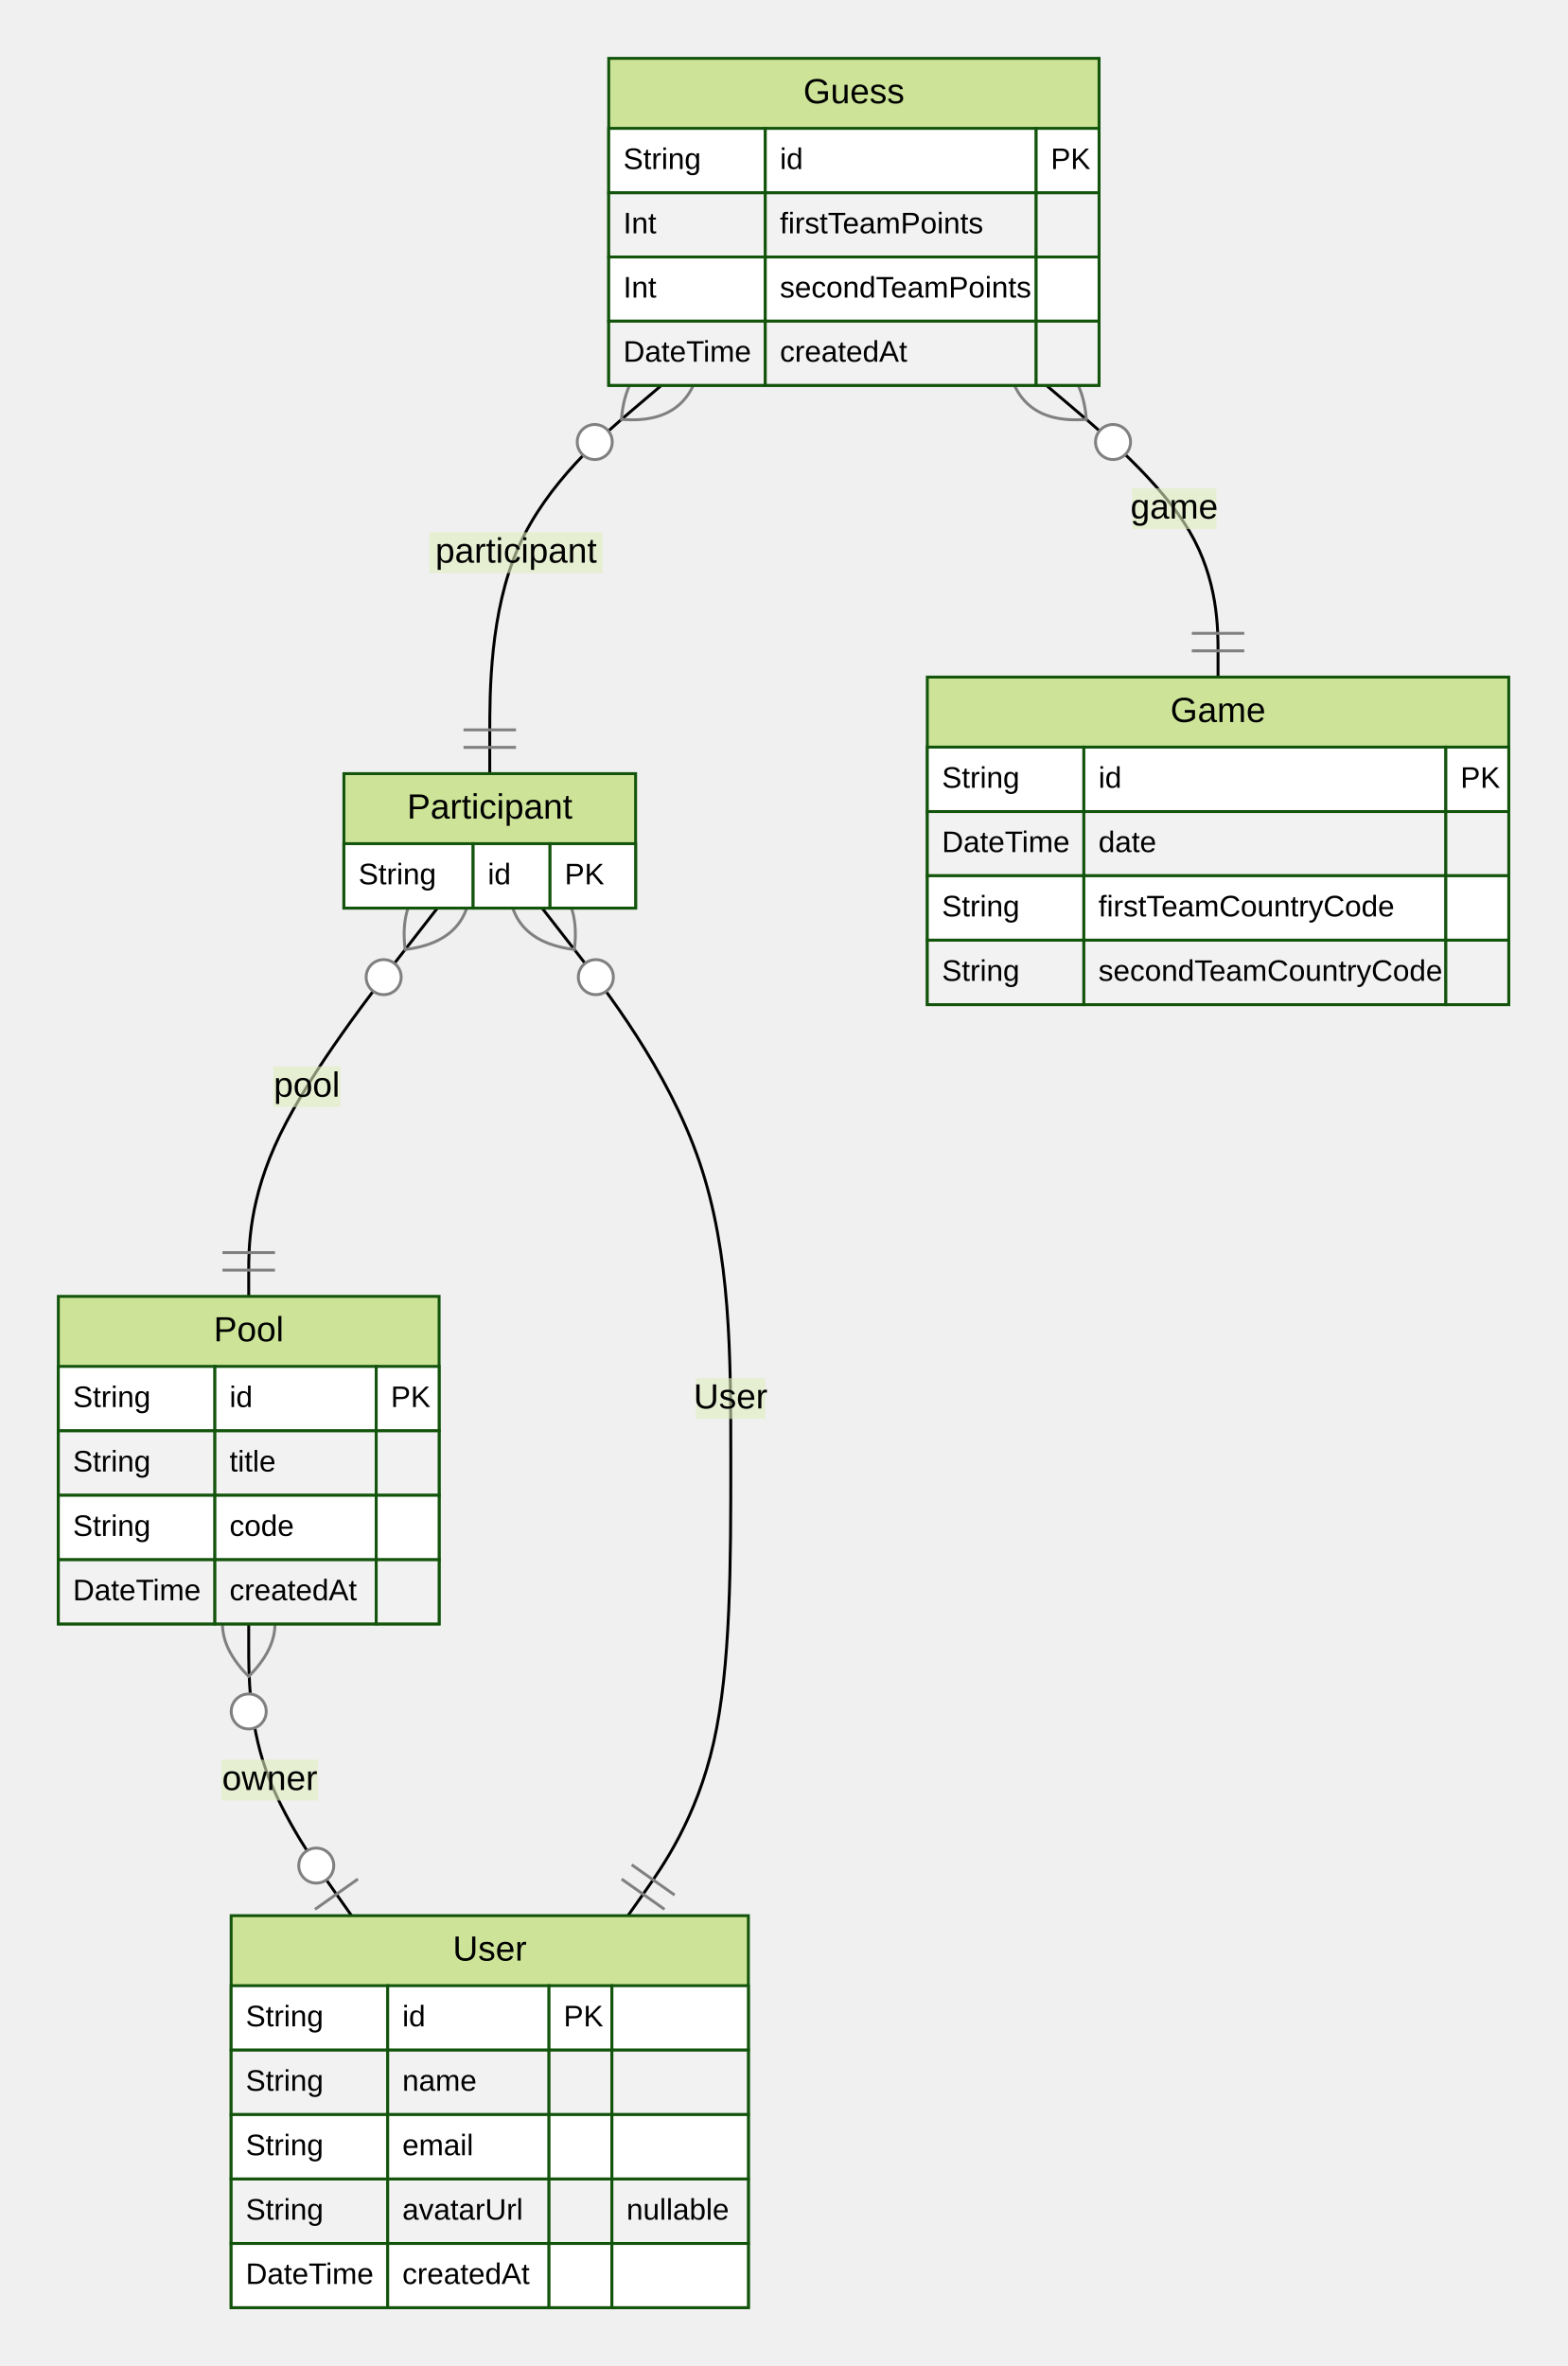
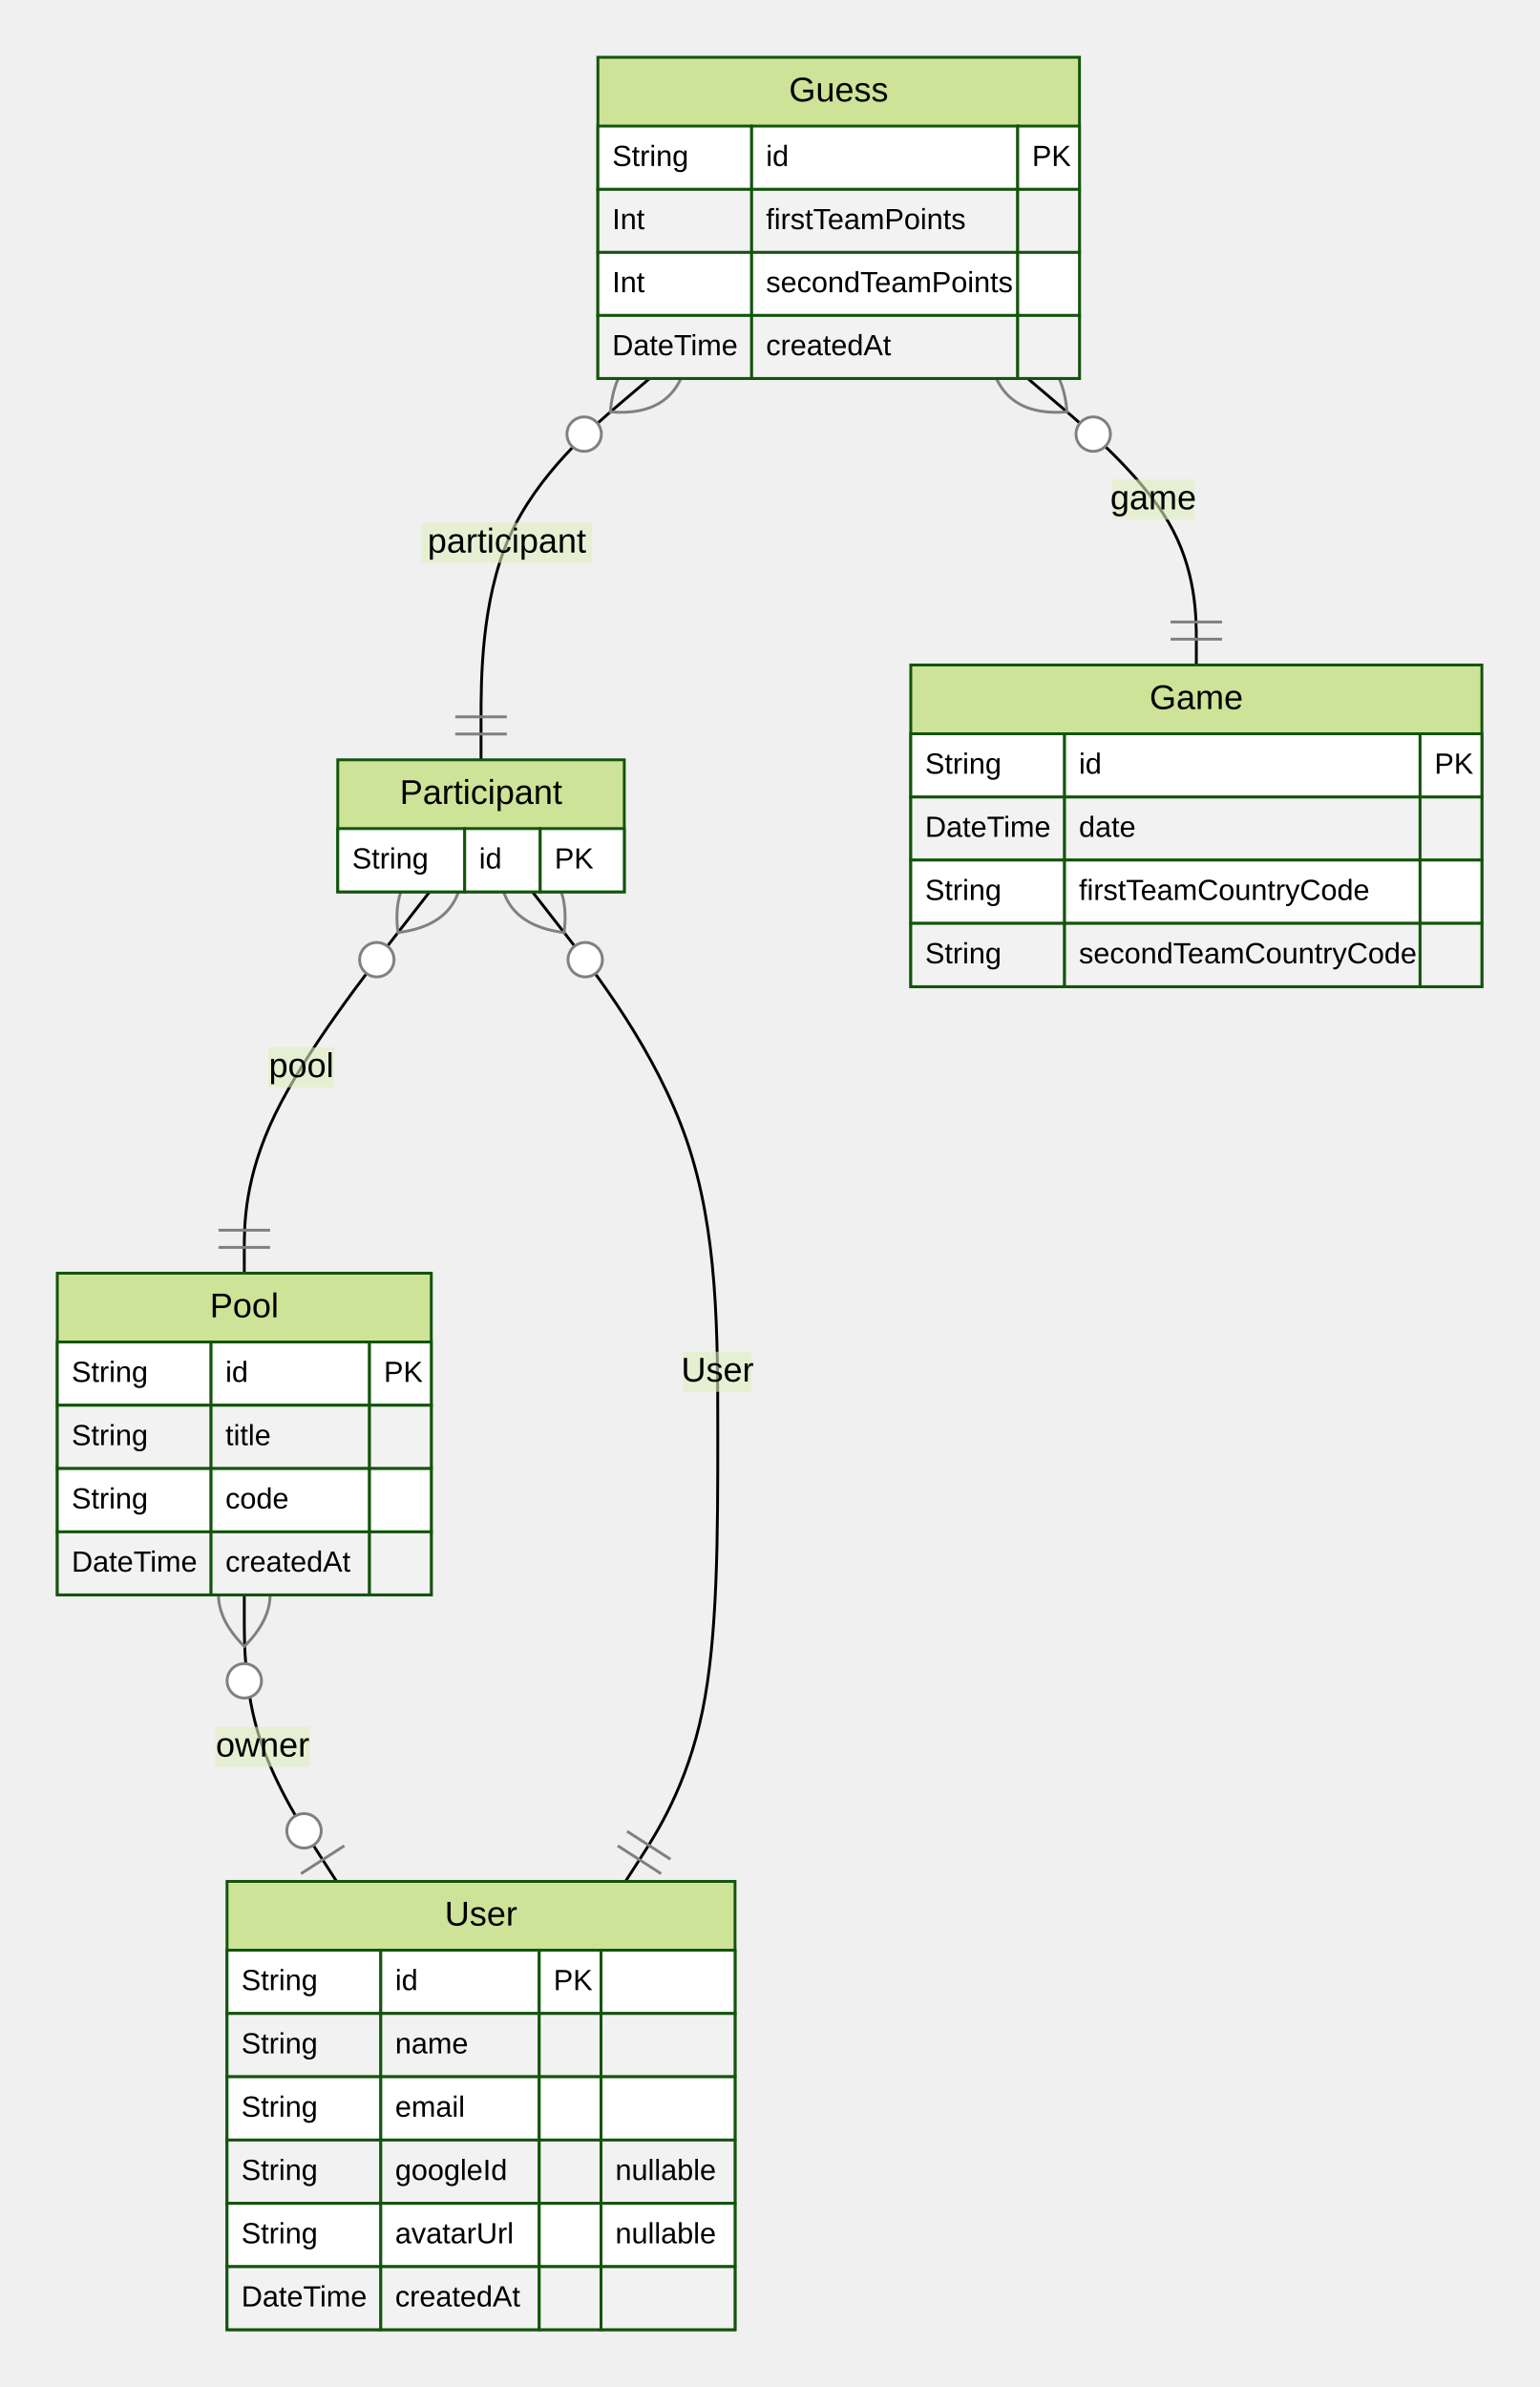
- <svg xmlns="http://www.w3.org/2000/svg" aria-labelledby="chart-title-mermaid-0 chart-desc-mermaid-0" role="img" viewBox="0 0 537.227 811.01" style="max-width: 537.227px; background-color: white;" width="100%" id="mermaid-0">
+ <svg xmlns="http://www.w3.org/2000/svg" aria-labelledby="chart-title-mermaid-0 chart-desc-mermaid-0" role="img" viewBox="0 0 537.227 833.102" style="max-width: 537.227px; background-color: white;" width="100%" id="mermaid-0">
  <style>#mermaid-0 {font-family:"trebuchet ms",verdana,arial,sans-serif;font-size:16px;fill:#000000;}#mermaid-0 .error-icon{fill:#552222;}#mermaid-0 .error-text{fill:#552222;stroke:#552222;}#mermaid-0 .edge-thickness-normal{stroke-width:2px;}#mermaid-0 .edge-thickness-thick{stroke-width:3.5px;}#mermaid-0 .edge-pattern-solid{stroke-dasharray:0;}#mermaid-0 .edge-pattern-dashed{stroke-dasharray:3;}#mermaid-0 .edge-pattern-dotted{stroke-dasharray:2;}#mermaid-0 .marker{fill:#000000;stroke:#000000;}#mermaid-0 .marker.cross{stroke:#000000;}#mermaid-0 svg{font-family:"trebuchet ms",verdana,arial,sans-serif;font-size:16px;}#mermaid-0 .entityBox{fill:#cde498;stroke:#13540c;}#mermaid-0 .attributeBoxOdd{fill:#ffffff;stroke:#13540c;}#mermaid-0 .attributeBoxEven{fill:#f2f2f2;stroke:#13540c;}#mermaid-0 .relationshipLabelBox{fill:hsl(78.158, 58.462%, 84.51%);opacity:0.7;background-color:hsl(78.158, 58.462%, 84.51%);}#mermaid-0 .relationshipLabelBox rect{opacity:0.5;}#mermaid-0 .relationshipLine{stroke:#000000;}#mermaid-0 :root{--mermaid-font-family:"trebuchet ms",verdana,arial,sans-serif;}</style>
  <g />
  <defs>
    <marker orient="auto" markerHeight="18" markerWidth="18" refY="9" refX="0" id="ONLY_ONE_START">
      <path d="M9,0 L9,18 M15,0 L15,18" fill="none" stroke="gray" />
    </marker>
  </defs>
  <defs>
    <marker orient="auto" markerHeight="18" markerWidth="18" refY="9" refX="18" id="ONLY_ONE_END">
      <path d="M3,0 L3,18 M9,0 L9,18" fill="none" stroke="gray" />
    </marker>
  </defs>
  <defs>
    <marker orient="auto" markerHeight="18" markerWidth="30" refY="9" refX="0" id="ZERO_OR_ONE_START">
      <circle r="6" cy="9" cx="21" fill="white" stroke="gray" />
      <path d="M9,0 L9,18" fill="none" stroke="gray" />
    </marker>
  </defs>
  <defs>
    <marker orient="auto" markerHeight="18" markerWidth="30" refY="9" refX="30" id="ZERO_OR_ONE_END">
      <circle r="6" cy="9" cx="9" fill="white" stroke="gray" />
      <path d="M21,0 L21,18" fill="none" stroke="gray" />
    </marker>
  </defs>
  <defs>
    <marker orient="auto" markerHeight="36" markerWidth="45" refY="18" refX="18" id="ONE_OR_MORE_START">
      <path d="M0,18 Q 18,0 36,18 Q 18,36 0,18 M42,9 L42,27" fill="none" stroke="gray" />
    </marker>
  </defs>
  <defs>
    <marker orient="auto" markerHeight="36" markerWidth="45" refY="18" refX="27" id="ONE_OR_MORE_END">
      <path d="M3,9 L3,27 M9,18 Q27,0 45,18 Q27,36 9,18" fill="none" stroke="gray" />
    </marker>
  </defs>
  <defs>
    <marker orient="auto" markerHeight="36" markerWidth="57" refY="18" refX="18" id="ZERO_OR_MORE_START">
      <circle r="6" cy="18" cx="48" fill="white" stroke="gray" />
      <path d="M0,18 Q18,0 36,18 Q18,36 0,18" fill="none" stroke="gray" />
    </marker>
  </defs>
  <defs>
    <marker orient="auto" markerHeight="36" markerWidth="57" refY="18" refX="39" id="ZERO_OR_MORE_END">
      <circle r="6" cy="18" cx="9" fill="white" stroke="gray" />
      <path d="M21,18 Q39,0 57,18 Q39,36 21,18" fill="none" stroke="gray" />
    </marker>
  </defs>
-   <path marker-start="url(#ZERO_OR_MORE_START)" marker-end="url(#ZERO_OR_ONE_END)" fill="none" stroke="gray" d="M85.266,556.643L85.266,564.976C85.266,573.309,85.266,589.976,91.142,606.643C97.018,623.309,108.771,639.976,114.647,648.309L120.523,656.643" class="er relationshipLine" />
-   <path marker-start="url(#ZERO_OR_MORE_START)" marker-end="url(#ONLY_ONE_END)" fill="none" stroke="gray" d="M185.841,311.275L196.622,325.124C207.404,338.973,228.968,366.67,239.749,398.208C250.531,429.746,250.531,465.126,250.531,500.505C250.531,535.884,250.531,571.263,244.655,597.286C238.779,623.309,227.026,639.976,221.15,648.309L215.273,656.643" class="er relationshipLine" />
+   <path marker-start="url(#ZERO_OR_MORE_START)" marker-end="url(#ZERO_OR_ONE_END)" fill="none" stroke="gray" d="M85.266,556.643L85.266,564.976C85.266,573.309,85.266,589.976,90.636,606.643C96.006,623.309,106.746,639.976,112.116,648.309L117.486,656.643" class="er relationshipLine" />
+   <path marker-start="url(#ZERO_OR_MORE_START)" marker-end="url(#ONLY_ONE_END)" fill="none" stroke="gray" d="M185.841,311.275L196.622,325.124C207.404,338.973,228.968,366.67,239.749,398.208C250.531,429.746,250.531,465.126,250.531,500.505C250.531,535.884,250.531,571.263,245.161,597.286C239.791,623.309,229.051,639.976,223.681,648.309L218.311,656.643" class="er relationshipLine" />
  <path marker-start="url(#ZERO_OR_MORE_START)" marker-end="url(#ONLY_ONE_END)" fill="none" stroke="gray" d="M149.956,311.275L139.174,325.124C128.393,338.973,106.829,366.67,96.047,388.852C85.266,411.034,85.266,427.701,85.266,436.034L85.266,444.367" class="er relationshipLine" />
  <path marker-start="url(#ZERO_OR_MORE_START)" marker-end="url(#ONLY_ONE_END)" fill="none" stroke="gray" d="M226.756,132.092L216.946,140.425C207.137,148.758,187.518,165.425,177.708,187.607C167.898,209.789,167.898,237.486,167.898,251.335L167.898,265.184" class="er relationshipLine" />
  <path marker-start="url(#ZERO_OR_MORE_START)" marker-end="url(#ONLY_ONE_END)" fill="none" stroke="gray" d="M358.705,132.092L368.515,140.425C378.324,148.758,397.943,165.425,407.753,182.092C417.562,198.758,417.562,215.425,417.562,223.758L417.562,232.092" class="er relationshipLine" />
  <g transform="translate(20,444.3672 )" id="Pool">
    <rect height="112.275" width="130.531" y="0" x="0" stroke="gray" fill-opacity="100%" fill="honeydew" class="er entityBox" />
    <text transform="translate(65.26562,12)" style="font-family: &quot;trebuchet ms&quot;, verdana, arial, sans-serif;; font-size: 12px" text-anchor="middle" dominant-baseline="middle" y="0" x="0" id="entity-Pool" class="er entityLabel">Pool</text>
    <rect height="22.092" width="53.672" y="24" x="0" stroke="gray" fill-opacity="100%" fill="honeydew" class="er attributeBoxOdd" />
    <text transform="translate(5,35.0459)" style="font-family: &quot;trebuchet ms&quot;, verdana, arial, sans-serif;; font-size: 10.2px" text-anchor="left" dominant-baseline="middle" y="0" x="0" id="entity-Pool-attr-1-type" class="er entityLabel">String</text>
    <rect height="22.092" width="55.297" y="24" x="53.672" stroke="gray" fill-opacity="100%" fill="honeydew" class="er attributeBoxOdd" />
    <text transform="translate(58.67188,35.0459)" style="font-family: &quot;trebuchet ms&quot;, verdana, arial, sans-serif;; font-size: 10.2px" text-anchor="left" dominant-baseline="middle" y="0" x="0" id="entity-Pool-attr-1-name" class="er entityLabel">id</text>
    <rect height="22.092" width="21.562" y="24" x="108.969" stroke="gray" fill-opacity="100%" fill="honeydew" class="er attributeBoxOdd" />
    <text transform="translate(113.9688,35.0459)" style="font-family: &quot;trebuchet ms&quot;, verdana, arial, sans-serif;; font-size: 10.2px" text-anchor="left" dominant-baseline="middle" y="0" x="0" id="entity-Pool-attr-1-key" class="er entityLabel">PK</text>
    <rect height="22.092" width="53.672" y="46.092" x="0" stroke="gray" fill-opacity="100%" fill="honeydew" class="er attributeBoxEven" />
    <text transform="translate(5,57.1377)" style="font-family: &quot;trebuchet ms&quot;, verdana, arial, sans-serif;; font-size: 10.2px" text-anchor="left" dominant-baseline="middle" y="0" x="0" id="entity-Pool-attr-2-type" class="er entityLabel">String</text>
    <rect height="22.092" width="55.297" y="46.092" x="53.672" stroke="gray" fill-opacity="100%" fill="honeydew" class="er attributeBoxEven" />
    <text transform="translate(58.67188,57.1377)" style="font-family: &quot;trebuchet ms&quot;, verdana, arial, sans-serif;; font-size: 10.2px" text-anchor="left" dominant-baseline="middle" y="0" x="0" id="entity-Pool-attr-2-name" class="er entityLabel">title</text>
    <rect height="22.092" width="21.562" y="46.092" x="108.969" stroke="gray" fill-opacity="100%" fill="honeydew" class="er attributeBoxEven" />
    <text transform="translate(113.9688,57.1377)" style="font-family: &quot;trebuchet ms&quot;, verdana, arial, sans-serif;; font-size: 10.2px" text-anchor="left" dominant-baseline="middle" y="0" x="0" id="entity-Pool-attr-2-key" class="er entityLabel" />
    <rect height="22.092" width="53.672" y="68.184" x="0" stroke="gray" fill-opacity="100%" fill="honeydew" class="er attributeBoxOdd" />
    <text transform="translate(5,79.22949)" style="font-family: &quot;trebuchet ms&quot;, verdana, arial, sans-serif;; font-size: 10.2px" text-anchor="left" dominant-baseline="middle" y="0" x="0" id="entity-Pool-attr-3-type" class="er entityLabel">String</text>
    <rect height="22.092" width="55.297" y="68.184" x="53.672" stroke="gray" fill-opacity="100%" fill="honeydew" class="er attributeBoxOdd" />
    <text transform="translate(58.67188,79.22949)" style="font-family: &quot;trebuchet ms&quot;, verdana, arial, sans-serif;; font-size: 10.2px" text-anchor="left" dominant-baseline="middle" y="0" x="0" id="entity-Pool-attr-3-name" class="er entityLabel">code</text>
    <rect height="22.092" width="21.562" y="68.184" x="108.969" stroke="gray" fill-opacity="100%" fill="honeydew" class="er attributeBoxOdd" />
    <text transform="translate(113.9688,79.22949)" style="font-family: &quot;trebuchet ms&quot;, verdana, arial, sans-serif;; font-size: 10.2px" text-anchor="left" dominant-baseline="middle" y="0" x="0" id="entity-Pool-attr-3-key" class="er entityLabel" />
    <rect height="22" width="53.672" y="90.275" x="0" stroke="gray" fill-opacity="100%" fill="honeydew" class="er attributeBoxEven" />
    <text transform="translate(5,101.2754)" style="font-family: &quot;trebuchet ms&quot;, verdana, arial, sans-serif;; font-size: 10.2px" text-anchor="left" dominant-baseline="middle" y="0" x="0" id="entity-Pool-attr-4-type" class="er entityLabel">DateTime</text>
    <rect height="22" width="55.297" y="90.275" x="53.672" stroke="gray" fill-opacity="100%" fill="honeydew" class="er attributeBoxEven" />
    <text transform="translate(58.67188,101.2754)" style="font-family: &quot;trebuchet ms&quot;, verdana, arial, sans-serif;; font-size: 10.2px" text-anchor="left" dominant-baseline="middle" y="0" x="0" id="entity-Pool-attr-4-name" class="er entityLabel">createdAt</text>
    <rect height="22" width="21.562" y="90.275" x="108.969" stroke="gray" fill-opacity="100%" fill="honeydew" class="er attributeBoxEven" />
    <text transform="translate(113.9688,101.2754)" style="font-family: &quot;trebuchet ms&quot;, verdana, arial, sans-serif;; font-size: 10.2px" text-anchor="left" dominant-baseline="middle" y="0" x="0" id="entity-Pool-attr-4-key" class="er entityLabel" />
  </g>
  <g transform="translate(117.8984,265.1836 )" id="Participant">
    <rect height="46.092" width="100" y="0" x="0" stroke="gray" fill-opacity="100%" fill="honeydew" class="er entityBox" />
    <text transform="translate(50,12)" style="font-family: &quot;trebuchet ms&quot;, verdana, arial, sans-serif;; font-size: 12px" text-anchor="middle" dominant-baseline="middle" y="0" x="0" id="entity-Participant" class="er entityLabel">Participant</text>
    <rect height="22.092" width="44.302" y="24" x="0" stroke="gray" fill-opacity="100%" fill="honeydew" class="er attributeBoxOdd" />
    <text transform="translate(5,35.0459)" style="font-family: &quot;trebuchet ms&quot;, verdana, arial, sans-serif;; font-size: 10.2px" text-anchor="left" dominant-baseline="middle" y="0" x="0" id="entity-Participant-attr-1-type" class="er entityLabel">String</text>
    <rect height="22.092" width="26.365" y="24" x="44.302" stroke="gray" fill-opacity="100%" fill="honeydew" class="er attributeBoxOdd" />
    <text transform="translate(49.30208,35.0459)" style="font-family: &quot;trebuchet ms&quot;, verdana, arial, sans-serif;; font-size: 10.2px" text-anchor="left" dominant-baseline="middle" y="0" x="0" id="entity-Participant-attr-1-name" class="er entityLabel">id</text>
    <rect height="22.092" width="29.333" y="24" x="70.667" stroke="gray" fill-opacity="100%" fill="honeydew" class="er attributeBoxOdd" />
    <text transform="translate(75.66667,35.0459)" style="font-family: &quot;trebuchet ms&quot;, verdana, arial, sans-serif;; font-size: 10.2px" text-anchor="left" dominant-baseline="middle" y="0" x="0" id="entity-Participant-attr-1-key" class="er entityLabel">PK</text>
  </g>
  <g transform="translate(79.24219,656.6426 )" id="User">
-     <rect height="134.367" width="177.312" y="0" x="0" stroke="gray" fill-opacity="100%" fill="honeydew" class="er entityBox" />
+     <rect height="156.459" width="177.312" y="0" x="0" stroke="gray" fill-opacity="100%" fill="honeydew" class="er entityBox" />
    <text transform="translate(88.65625,12)" style="font-family: &quot;trebuchet ms&quot;, verdana, arial, sans-serif;; font-size: 12px" text-anchor="middle" dominant-baseline="middle" y="0" x="0" id="entity-User" class="er entityLabel">User</text>
    <rect height="22.092" width="53.672" y="24" x="0" stroke="gray" fill-opacity="100%" fill="honeydew" class="er attributeBoxOdd" />
    <text transform="translate(5,35.0459)" style="font-family: &quot;trebuchet ms&quot;, verdana, arial, sans-serif;; font-size: 10.2px" text-anchor="left" dominant-baseline="middle" y="0" x="0" id="entity-User-attr-1-type" class="er entityLabel">String</text>
    <rect height="22.092" width="55.297" y="24" x="53.672" stroke="gray" fill-opacity="100%" fill="honeydew" class="er attributeBoxOdd" />
    <text transform="translate(58.67188,35.0459)" style="font-family: &quot;trebuchet ms&quot;, verdana, arial, sans-serif;; font-size: 10.2px" text-anchor="left" dominant-baseline="middle" y="0" x="0" id="entity-User-attr-1-name" class="er entityLabel">id</text>
    <rect height="22.092" width="21.562" y="24" x="108.969" stroke="gray" fill-opacity="100%" fill="honeydew" class="er attributeBoxOdd" />
    <text transform="translate(113.9688,35.0459)" style="font-family: &quot;trebuchet ms&quot;, verdana, arial, sans-serif;; font-size: 10.2px" text-anchor="left" dominant-baseline="middle" y="0" x="0" id="entity-User-attr-1-key" class="er entityLabel">PK</text>
    <rect height="22.092" width="46.781" y="24" x="130.531" stroke="gray" fill-opacity="100%" fill="honeydew" class="er attributeBoxOdd" />
    <text transform="translate(135.5312,35.0459)" style="font-family: &quot;trebuchet ms&quot;, verdana, arial, sans-serif;; font-size: 10.2px" text-anchor="left" dominant-baseline="middle" y="0" x="0" id="entity-User-attr-1-comment" class="er entityLabel" />
    <rect height="22.092" width="53.672" y="46.092" x="0" stroke="gray" fill-opacity="100%" fill="honeydew" class="er attributeBoxEven" />
    <text transform="translate(5,57.1377)" style="font-family: &quot;trebuchet ms&quot;, verdana, arial, sans-serif;; font-size: 10.2px" text-anchor="left" dominant-baseline="middle" y="0" x="0" id="entity-User-attr-2-type" class="er entityLabel">String</text>
    <rect height="22.092" width="55.297" y="46.092" x="53.672" stroke="gray" fill-opacity="100%" fill="honeydew" class="er attributeBoxEven" />
    <text transform="translate(58.67188,57.1377)" style="font-family: &quot;trebuchet ms&quot;, verdana, arial, sans-serif;; font-size: 10.2px" text-anchor="left" dominant-baseline="middle" y="0" x="0" id="entity-User-attr-2-name" class="er entityLabel">name</text>
    <rect height="22.092" width="21.562" y="46.092" x="108.969" stroke="gray" fill-opacity="100%" fill="honeydew" class="er attributeBoxEven" />
    <text transform="translate(113.9688,57.1377)" style="font-family: &quot;trebuchet ms&quot;, verdana, arial, sans-serif;; font-size: 10.2px" text-anchor="left" dominant-baseline="middle" y="0" x="0" id="entity-User-attr-2-key" class="er entityLabel" />
    <rect height="22.092" width="46.781" y="46.092" x="130.531" stroke="gray" fill-opacity="100%" fill="honeydew" class="er attributeBoxEven" />
    <text transform="translate(135.5312,57.1377)" style="font-family: &quot;trebuchet ms&quot;, verdana, arial, sans-serif;; font-size: 10.2px" text-anchor="left" dominant-baseline="middle" y="0" x="0" id="entity-User-attr-2-comment" class="er entityLabel" />
    <rect height="22.092" width="53.672" y="68.184" x="0" stroke="gray" fill-opacity="100%" fill="honeydew" class="er attributeBoxOdd" />
    <text transform="translate(5,79.22949)" style="font-family: &quot;trebuchet ms&quot;, verdana, arial, sans-serif;; font-size: 10.2px" text-anchor="left" dominant-baseline="middle" y="0" x="0" id="entity-User-attr-3-type" class="er entityLabel">String</text>
    <rect height="22.092" width="55.297" y="68.184" x="53.672" stroke="gray" fill-opacity="100%" fill="honeydew" class="er attributeBoxOdd" />
    <text transform="translate(58.67188,79.22949)" style="font-family: &quot;trebuchet ms&quot;, verdana, arial, sans-serif;; font-size: 10.2px" text-anchor="left" dominant-baseline="middle" y="0" x="0" id="entity-User-attr-3-name" class="er entityLabel">email</text>
    <rect height="22.092" width="21.562" y="68.184" x="108.969" stroke="gray" fill-opacity="100%" fill="honeydew" class="er attributeBoxOdd" />
    <text transform="translate(113.9688,79.22949)" style="font-family: &quot;trebuchet ms&quot;, verdana, arial, sans-serif;; font-size: 10.2px" text-anchor="left" dominant-baseline="middle" y="0" x="0" id="entity-User-attr-3-key" class="er entityLabel" />
    <rect height="22.092" width="46.781" y="68.184" x="130.531" stroke="gray" fill-opacity="100%" fill="honeydew" class="er attributeBoxOdd" />
    <text transform="translate(135.5312,79.22949)" style="font-family: &quot;trebuchet ms&quot;, verdana, arial, sans-serif;; font-size: 10.2px" text-anchor="left" dominant-baseline="middle" y="0" x="0" id="entity-User-attr-3-comment" class="er entityLabel" />
    <rect height="22.092" width="53.672" y="90.275" x="0" stroke="gray" fill-opacity="100%" fill="honeydew" class="er attributeBoxEven" />
    <text transform="translate(5,101.3213)" style="font-family: &quot;trebuchet ms&quot;, verdana, arial, sans-serif;; font-size: 10.2px" text-anchor="left" dominant-baseline="middle" y="0" x="0" id="entity-User-attr-4-type" class="er entityLabel">String</text>
    <rect height="22.092" width="55.297" y="90.275" x="53.672" stroke="gray" fill-opacity="100%" fill="honeydew" class="er attributeBoxEven" />
-     <text transform="translate(58.67188,101.3213)" style="font-family: &quot;trebuchet ms&quot;, verdana, arial, sans-serif;; font-size: 10.2px" text-anchor="left" dominant-baseline="middle" y="0" x="0" id="entity-User-attr-4-name" class="er entityLabel">avatarUrl</text>
+     <text transform="translate(58.67188,101.3213)" style="font-family: &quot;trebuchet ms&quot;, verdana, arial, sans-serif;; font-size: 10.2px" text-anchor="left" dominant-baseline="middle" y="0" x="0" id="entity-User-attr-4-name" class="er entityLabel">googleId</text>
    <rect height="22.092" width="21.562" y="90.275" x="108.969" stroke="gray" fill-opacity="100%" fill="honeydew" class="er attributeBoxEven" />
    <text transform="translate(113.9688,101.3213)" style="font-family: &quot;trebuchet ms&quot;, verdana, arial, sans-serif;; font-size: 10.2px" text-anchor="left" dominant-baseline="middle" y="0" x="0" id="entity-User-attr-4-key" class="er entityLabel" />
    <rect height="22.092" width="46.781" y="90.275" x="130.531" stroke="gray" fill-opacity="100%" fill="honeydew" class="er attributeBoxEven" />
    <text transform="translate(135.5312,101.3213)" style="font-family: &quot;trebuchet ms&quot;, verdana, arial, sans-serif;; font-size: 10.2px" text-anchor="left" dominant-baseline="middle" y="0" x="0" id="entity-User-attr-4-comment" class="er entityLabel">nullable</text>
-     <rect height="22" width="53.672" y="112.367" x="0" stroke="gray" fill-opacity="100%" fill="honeydew" class="er attributeBoxOdd" />
-     <text transform="translate(5,123.3672)" style="font-family: &quot;trebuchet ms&quot;, verdana, arial, sans-serif;; font-size: 10.2px" text-anchor="left" dominant-baseline="middle" y="0" x="0" id="entity-User-attr-5-type" class="er entityLabel">DateTime</text>
-     <rect height="22" width="55.297" y="112.367" x="53.672" stroke="gray" fill-opacity="100%" fill="honeydew" class="er attributeBoxOdd" />
-     <text transform="translate(58.67188,123.3672)" style="font-family: &quot;trebuchet ms&quot;, verdana, arial, sans-serif;; font-size: 10.2px" text-anchor="left" dominant-baseline="middle" y="0" x="0" id="entity-User-attr-5-name" class="er entityLabel">createdAt</text>
-     <rect height="22" width="21.562" y="112.367" x="108.969" stroke="gray" fill-opacity="100%" fill="honeydew" class="er attributeBoxOdd" />
-     <text transform="translate(113.9688,123.3672)" style="font-family: &quot;trebuchet ms&quot;, verdana, arial, sans-serif;; font-size: 10.2px" text-anchor="left" dominant-baseline="middle" y="0" x="0" id="entity-User-attr-5-key" class="er entityLabel" />
-     <rect height="22" width="46.781" y="112.367" x="130.531" stroke="gray" fill-opacity="100%" fill="honeydew" class="er attributeBoxOdd" />
-     <text transform="translate(135.5312,123.3672)" style="font-family: &quot;trebuchet ms&quot;, verdana, arial, sans-serif;; font-size: 10.2px" text-anchor="left" dominant-baseline="middle" y="0" x="0" id="entity-User-attr-5-comment" class="er entityLabel" />
+     <rect height="22.092" width="53.672" y="112.367" x="0" stroke="gray" fill-opacity="100%" fill="honeydew" class="er attributeBoxOdd" />
+     <text transform="translate(5,123.4131)" style="font-family: &quot;trebuchet ms&quot;, verdana, arial, sans-serif;; font-size: 10.2px" text-anchor="left" dominant-baseline="middle" y="0" x="0" id="entity-User-attr-5-type" class="er entityLabel">String</text>
+     <rect height="22.092" width="55.297" y="112.367" x="53.672" stroke="gray" fill-opacity="100%" fill="honeydew" class="er attributeBoxOdd" />
+     <text transform="translate(58.67188,123.4131)" style="font-family: &quot;trebuchet ms&quot;, verdana, arial, sans-serif;; font-size: 10.2px" text-anchor="left" dominant-baseline="middle" y="0" x="0" id="entity-User-attr-5-name" class="er entityLabel">avatarUrl</text>
+     <rect height="22.092" width="21.562" y="112.367" x="108.969" stroke="gray" fill-opacity="100%" fill="honeydew" class="er attributeBoxOdd" />
+     <text transform="translate(113.9688,123.4131)" style="font-family: &quot;trebuchet ms&quot;, verdana, arial, sans-serif;; font-size: 10.2px" text-anchor="left" dominant-baseline="middle" y="0" x="0" id="entity-User-attr-5-key" class="er entityLabel" />
+     <rect height="22.092" width="46.781" y="112.367" x="130.531" stroke="gray" fill-opacity="100%" fill="honeydew" class="er attributeBoxOdd" />
+     <text transform="translate(135.5312,123.4131)" style="font-family: &quot;trebuchet ms&quot;, verdana, arial, sans-serif;; font-size: 10.2px" text-anchor="left" dominant-baseline="middle" y="0" x="0" id="entity-User-attr-5-comment" class="er entityLabel">nullable</text>
+     <rect height="22" width="53.672" y="134.459" x="0" stroke="gray" fill-opacity="100%" fill="honeydew" class="er attributeBoxEven" />
+     <text transform="translate(5,145.459)" style="font-family: &quot;trebuchet ms&quot;, verdana, arial, sans-serif;; font-size: 10.2px" text-anchor="left" dominant-baseline="middle" y="0" x="0" id="entity-User-attr-6-type" class="er entityLabel">DateTime</text>
+     <rect height="22" width="55.297" y="134.459" x="53.672" stroke="gray" fill-opacity="100%" fill="honeydew" class="er attributeBoxEven" />
+     <text transform="translate(58.67188,145.459)" style="font-family: &quot;trebuchet ms&quot;, verdana, arial, sans-serif;; font-size: 10.2px" text-anchor="left" dominant-baseline="middle" y="0" x="0" id="entity-User-attr-6-name" class="er entityLabel">createdAt</text>
+     <rect height="22" width="21.562" y="134.459" x="108.969" stroke="gray" fill-opacity="100%" fill="honeydew" class="er attributeBoxEven" />
+     <text transform="translate(113.9688,145.459)" style="font-family: &quot;trebuchet ms&quot;, verdana, arial, sans-serif;; font-size: 10.2px" text-anchor="left" dominant-baseline="middle" y="0" x="0" id="entity-User-attr-6-key" class="er entityLabel" />
+     <rect height="22" width="46.781" y="134.459" x="130.531" stroke="gray" fill-opacity="100%" fill="honeydew" class="er attributeBoxEven" />
+     <text transform="translate(135.5312,145.459)" style="font-family: &quot;trebuchet ms&quot;, verdana, arial, sans-serif;; font-size: 10.2px" text-anchor="left" dominant-baseline="middle" y="0" x="0" id="entity-User-attr-6-comment" class="er entityLabel" />
  </g>
  <g transform="translate(317.8984,232.0918 )" id="Game">
    <rect height="112.275" width="199.328" y="0" x="0" stroke="gray" fill-opacity="100%" fill="honeydew" class="er entityBox" />
    <text transform="translate(99.66406,12)" style="font-family: &quot;trebuchet ms&quot;, verdana, arial, sans-serif;; font-size: 12px" text-anchor="middle" dominant-baseline="middle" y="0" x="0" id="entity-Game" class="er entityLabel">Game</text>
    <rect height="22.092" width="53.672" y="24" x="0" stroke="gray" fill-opacity="100%" fill="honeydew" class="er attributeBoxOdd" />
    <text transform="translate(5,35.0459)" style="font-family: &quot;trebuchet ms&quot;, verdana, arial, sans-serif;; font-size: 10.2px" text-anchor="left" dominant-baseline="middle" y="0" x="0" id="entity-Game-attr-1-type" class="er entityLabel">String</text>
    <rect height="22.092" width="124.094" y="24" x="53.672" stroke="gray" fill-opacity="100%" fill="honeydew" class="er attributeBoxOdd" />
    <text transform="translate(58.67188,35.0459)" style="font-family: &quot;trebuchet ms&quot;, verdana, arial, sans-serif;; font-size: 10.2px" text-anchor="left" dominant-baseline="middle" y="0" x="0" id="entity-Game-attr-1-name" class="er entityLabel">id</text>
    <rect height="22.092" width="21.562" y="24" x="177.766" stroke="gray" fill-opacity="100%" fill="honeydew" class="er attributeBoxOdd" />
    <text transform="translate(182.7656,35.0459)" style="font-family: &quot;trebuchet ms&quot;, verdana, arial, sans-serif;; font-size: 10.2px" text-anchor="left" dominant-baseline="middle" y="0" x="0" id="entity-Game-attr-1-key" class="er entityLabel">PK</text>
    <rect height="22" width="53.672" y="46.092" x="0" stroke="gray" fill-opacity="100%" fill="honeydew" class="er attributeBoxEven" />
    <text transform="translate(5,57.0918)" style="font-family: &quot;trebuchet ms&quot;, verdana, arial, sans-serif;; font-size: 10.2px" text-anchor="left" dominant-baseline="middle" y="0" x="0" id="entity-Game-attr-2-type" class="er entityLabel">DateTime</text>
    <rect height="22" width="124.094" y="46.092" x="53.672" stroke="gray" fill-opacity="100%" fill="honeydew" class="er attributeBoxEven" />
    <text transform="translate(58.67188,57.0918)" style="font-family: &quot;trebuchet ms&quot;, verdana, arial, sans-serif;; font-size: 10.2px" text-anchor="left" dominant-baseline="middle" y="0" x="0" id="entity-Game-attr-2-name" class="er entityLabel">date</text>
    <rect height="22" width="21.562" y="46.092" x="177.766" stroke="gray" fill-opacity="100%" fill="honeydew" class="er attributeBoxEven" />
    <text transform="translate(182.7656,57.0918)" style="font-family: &quot;trebuchet ms&quot;, verdana, arial, sans-serif;; font-size: 10.2px" text-anchor="left" dominant-baseline="middle" y="0" x="0" id="entity-Game-attr-2-key" class="er entityLabel" />
    <rect height="22.092" width="53.672" y="68.092" x="0" stroke="gray" fill-opacity="100%" fill="honeydew" class="er attributeBoxOdd" />
    <text transform="translate(5,79.1377)" style="font-family: &quot;trebuchet ms&quot;, verdana, arial, sans-serif;; font-size: 10.2px" text-anchor="left" dominant-baseline="middle" y="0" x="0" id="entity-Game-attr-3-type" class="er entityLabel">String</text>
    <rect height="22.092" width="124.094" y="68.092" x="53.672" stroke="gray" fill-opacity="100%" fill="honeydew" class="er attributeBoxOdd" />
    <text transform="translate(58.67188,79.1377)" style="font-family: &quot;trebuchet ms&quot;, verdana, arial, sans-serif;; font-size: 10.2px" text-anchor="left" dominant-baseline="middle" y="0" x="0" id="entity-Game-attr-3-name" class="er entityLabel">firstTeamCountryCode</text>
    <rect height="22.092" width="21.562" y="68.092" x="177.766" stroke="gray" fill-opacity="100%" fill="honeydew" class="er attributeBoxOdd" />
    <text transform="translate(182.7656,79.1377)" style="font-family: &quot;trebuchet ms&quot;, verdana, arial, sans-serif;; font-size: 10.2px" text-anchor="left" dominant-baseline="middle" y="0" x="0" id="entity-Game-attr-3-key" class="er entityLabel" />
    <rect height="22.092" width="53.672" y="90.184" x="0" stroke="gray" fill-opacity="100%" fill="honeydew" class="er attributeBoxEven" />
    <text transform="translate(5,101.2295)" style="font-family: &quot;trebuchet ms&quot;, verdana, arial, sans-serif;; font-size: 10.2px" text-anchor="left" dominant-baseline="middle" y="0" x="0" id="entity-Game-attr-4-type" class="er entityLabel">String</text>
    <rect height="22.092" width="124.094" y="90.184" x="53.672" stroke="gray" fill-opacity="100%" fill="honeydew" class="er attributeBoxEven" />
    <text transform="translate(58.67188,101.2295)" style="font-family: &quot;trebuchet ms&quot;, verdana, arial, sans-serif;; font-size: 10.2px" text-anchor="left" dominant-baseline="middle" y="0" x="0" id="entity-Game-attr-4-name" class="er entityLabel">secondTeamCountryCode</text>
    <rect height="22.092" width="21.562" y="90.184" x="177.766" stroke="gray" fill-opacity="100%" fill="honeydew" class="er attributeBoxEven" />
    <text transform="translate(182.7656,101.2295)" style="font-family: &quot;trebuchet ms&quot;, verdana, arial, sans-serif;; font-size: 10.2px" text-anchor="left" dominant-baseline="middle" y="0" x="0" id="entity-Game-attr-4-key" class="er entityLabel" />
  </g>
  <g transform="translate(208.6836,20 )" id="Guess">
    <rect height="112.092" width="168.094" y="0" x="0" stroke="gray" fill-opacity="100%" fill="honeydew" class="er entityBox" />
    <text transform="translate(84.04688,12)" style="font-family: &quot;trebuchet ms&quot;, verdana, arial, sans-serif;; font-size: 12px" text-anchor="middle" dominant-baseline="middle" y="0" x="0" id="entity-Guess" class="er entityLabel">Guess</text>
    <rect height="22.092" width="53.672" y="24" x="0" stroke="gray" fill-opacity="100%" fill="honeydew" class="er attributeBoxOdd" />
    <text transform="translate(5,35.0459)" style="font-family: &quot;trebuchet ms&quot;, verdana, arial, sans-serif;; font-size: 10.2px" text-anchor="left" dominant-baseline="middle" y="0" x="0" id="entity-Guess-attr-1-type" class="er entityLabel">String</text>
    <rect height="22.092" width="92.859" y="24" x="53.672" stroke="gray" fill-opacity="100%" fill="honeydew" class="er attributeBoxOdd" />
    <text transform="translate(58.67188,35.0459)" style="font-family: &quot;trebuchet ms&quot;, verdana, arial, sans-serif;; font-size: 10.2px" text-anchor="left" dominant-baseline="middle" y="0" x="0" id="entity-Guess-attr-1-name" class="er entityLabel">id</text>
    <rect height="22.092" width="21.562" y="24" x="146.531" stroke="gray" fill-opacity="100%" fill="honeydew" class="er attributeBoxOdd" />
    <text transform="translate(151.5312,35.0459)" style="font-family: &quot;trebuchet ms&quot;, verdana, arial, sans-serif;; font-size: 10.2px" text-anchor="left" dominant-baseline="middle" y="0" x="0" id="entity-Guess-attr-1-key" class="er entityLabel">PK</text>
    <rect height="22" width="53.672" y="46.092" x="0" stroke="gray" fill-opacity="100%" fill="honeydew" class="er attributeBoxEven" />
    <text transform="translate(5,57.0918)" style="font-family: &quot;trebuchet ms&quot;, verdana, arial, sans-serif;; font-size: 10.2px" text-anchor="left" dominant-baseline="middle" y="0" x="0" id="entity-Guess-attr-2-type" class="er entityLabel">Int</text>
    <rect height="22" width="92.859" y="46.092" x="53.672" stroke="gray" fill-opacity="100%" fill="honeydew" class="er attributeBoxEven" />
    <text transform="translate(58.67188,57.0918)" style="font-family: &quot;trebuchet ms&quot;, verdana, arial, sans-serif;; font-size: 10.2px" text-anchor="left" dominant-baseline="middle" y="0" x="0" id="entity-Guess-attr-2-name" class="er entityLabel">firstTeamPoints</text>
    <rect height="22" width="21.562" y="46.092" x="146.531" stroke="gray" fill-opacity="100%" fill="honeydew" class="er attributeBoxEven" />
    <text transform="translate(151.5312,57.0918)" style="font-family: &quot;trebuchet ms&quot;, verdana, arial, sans-serif;; font-size: 10.2px" text-anchor="left" dominant-baseline="middle" y="0" x="0" id="entity-Guess-attr-2-key" class="er entityLabel" />
    <rect height="22" width="53.672" y="68.092" x="0" stroke="gray" fill-opacity="100%" fill="honeydew" class="er attributeBoxOdd" />
    <text transform="translate(5,79.0918)" style="font-family: &quot;trebuchet ms&quot;, verdana, arial, sans-serif;; font-size: 10.2px" text-anchor="left" dominant-baseline="middle" y="0" x="0" id="entity-Guess-attr-3-type" class="er entityLabel">Int</text>
    <rect height="22" width="92.859" y="68.092" x="53.672" stroke="gray" fill-opacity="100%" fill="honeydew" class="er attributeBoxOdd" />
    <text transform="translate(58.67188,79.0918)" style="font-family: &quot;trebuchet ms&quot;, verdana, arial, sans-serif;; font-size: 10.2px" text-anchor="left" dominant-baseline="middle" y="0" x="0" id="entity-Guess-attr-3-name" class="er entityLabel">secondTeamPoints</text>
    <rect height="22" width="21.562" y="68.092" x="146.531" stroke="gray" fill-opacity="100%" fill="honeydew" class="er attributeBoxOdd" />
    <text transform="translate(151.5312,79.0918)" style="font-family: &quot;trebuchet ms&quot;, verdana, arial, sans-serif;; font-size: 10.2px" text-anchor="left" dominant-baseline="middle" y="0" x="0" id="entity-Guess-attr-3-key" class="er entityLabel" />
    <rect height="22" width="53.672" y="90.092" x="0" stroke="gray" fill-opacity="100%" fill="honeydew" class="er attributeBoxEven" />
    <text transform="translate(5,101.0918)" style="font-family: &quot;trebuchet ms&quot;, verdana, arial, sans-serif;; font-size: 10.2px" text-anchor="left" dominant-baseline="middle" y="0" x="0" id="entity-Guess-attr-4-type" class="er entityLabel">DateTime</text>
    <rect height="22" width="92.859" y="90.092" x="53.672" stroke="gray" fill-opacity="100%" fill="honeydew" class="er attributeBoxEven" />
    <text transform="translate(58.67188,101.0918)" style="font-family: &quot;trebuchet ms&quot;, verdana, arial, sans-serif;; font-size: 10.2px" text-anchor="left" dominant-baseline="middle" y="0" x="0" id="entity-Guess-attr-4-name" class="er entityLabel">createdAt</text>
    <rect height="22" width="21.562" y="90.092" x="146.531" stroke="gray" fill-opacity="100%" fill="honeydew" class="er attributeBoxEven" />
    <text transform="translate(151.5312,101.0918)" style="font-family: &quot;trebuchet ms&quot;, verdana, arial, sans-serif;; font-size: 10.2px" text-anchor="left" dominant-baseline="middle" y="0" x="0" id="entity-Guess-attr-4-key" class="er entityLabel" />
  </g>
-   <rect fill-opacity="85%" fill="white" height="14" width="33.141" y="603.179" x="75.904" class="er relationshipLabelBox" />
-   <text style="font-family: &quot;trebuchet ms&quot;, verdana, arial, sans-serif;; font-size: 12px" dominant-baseline="middle" text-anchor="middle" y="610.179" x="92.474" id="rel1" class="er relationshipLabel">owner</text>
-   <rect fill-opacity="85%" fill="white" height="14" width="23.859" y="472.382" x="238.516" class="er relationshipLabelBox" />
-   <text style="font-family: &quot;trebuchet ms&quot;, verdana, arial, sans-serif;; font-size: 12px" dominant-baseline="middle" text-anchor="middle" y="479.382" x="250.446" id="rel2" class="er relationshipLabel">User</text>
+   <rect fill-opacity="85%" fill="white" height="14" width="33.141" y="602.671" x="75.099" class="er relationshipLabelBox" />
+   <text style="font-family: &quot;trebuchet ms&quot;, verdana, arial, sans-serif;; font-size: 12px" dominant-baseline="middle" text-anchor="middle" y="609.671" x="91.669" id="rel1" class="er relationshipLabel">owner</text>
+   <rect fill-opacity="85%" fill="white" height="14" width="23.859" y="471.777" x="238.508" class="er relationshipLabelBox" />
+   <text style="font-family: &quot;trebuchet ms&quot;, verdana, arial, sans-serif;; font-size: 12px" dominant-baseline="middle" text-anchor="middle" y="478.777" x="250.438" id="rel2" class="er relationshipLabel">User</text>
  <rect fill-opacity="85%" fill="white" height="14" width="23.109" y="365.523" x="93.618" class="er relationshipLabelBox" />
  <text style="font-family: &quot;trebuchet ms&quot;, verdana, arial, sans-serif;; font-size: 12px" dominant-baseline="middle" text-anchor="middle" y="372.523" x="105.172" id="rel3" class="er relationshipLabel">pool</text>
  <rect fill-opacity="85%" fill="white" height="14" width="59.516" y="182.456" x="147.16" class="er relationshipLabelBox" />
  <text style="font-family: &quot;trebuchet ms&quot;, verdana, arial, sans-serif;; font-size: 12px" dominant-baseline="middle" text-anchor="middle" y="189.456" x="176.918" id="rel4" class="er relationshipLabel">participant</text>
  <rect fill-opacity="85%" fill="white" height="14" width="28.844" y="167.358" x="388.125" class="er relationshipLabelBox" />
  <text style="font-family: &quot;trebuchet ms&quot;, verdana, arial, sans-serif;; font-size: 12px" dominant-baseline="middle" text-anchor="middle" y="174.358" x="402.546" id="rel5" class="er relationshipLabel">game</text>
</svg>
